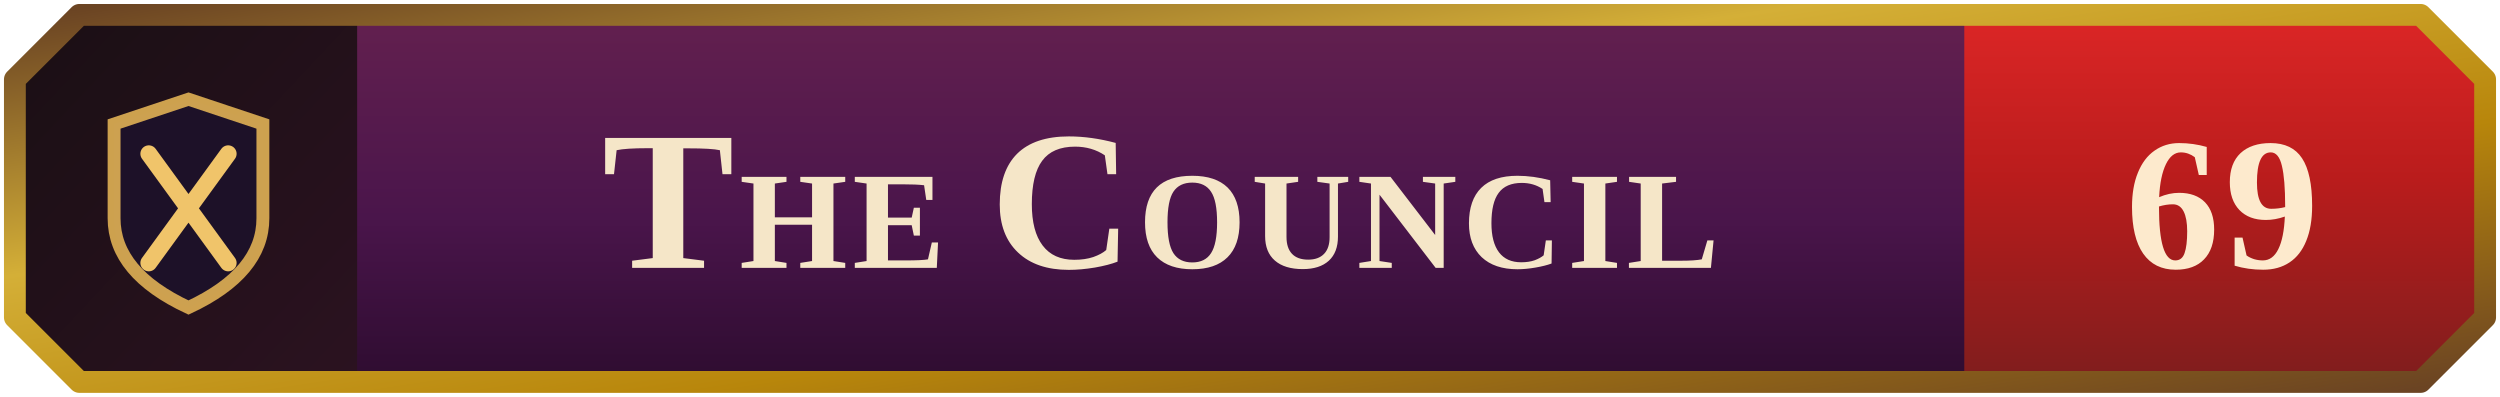
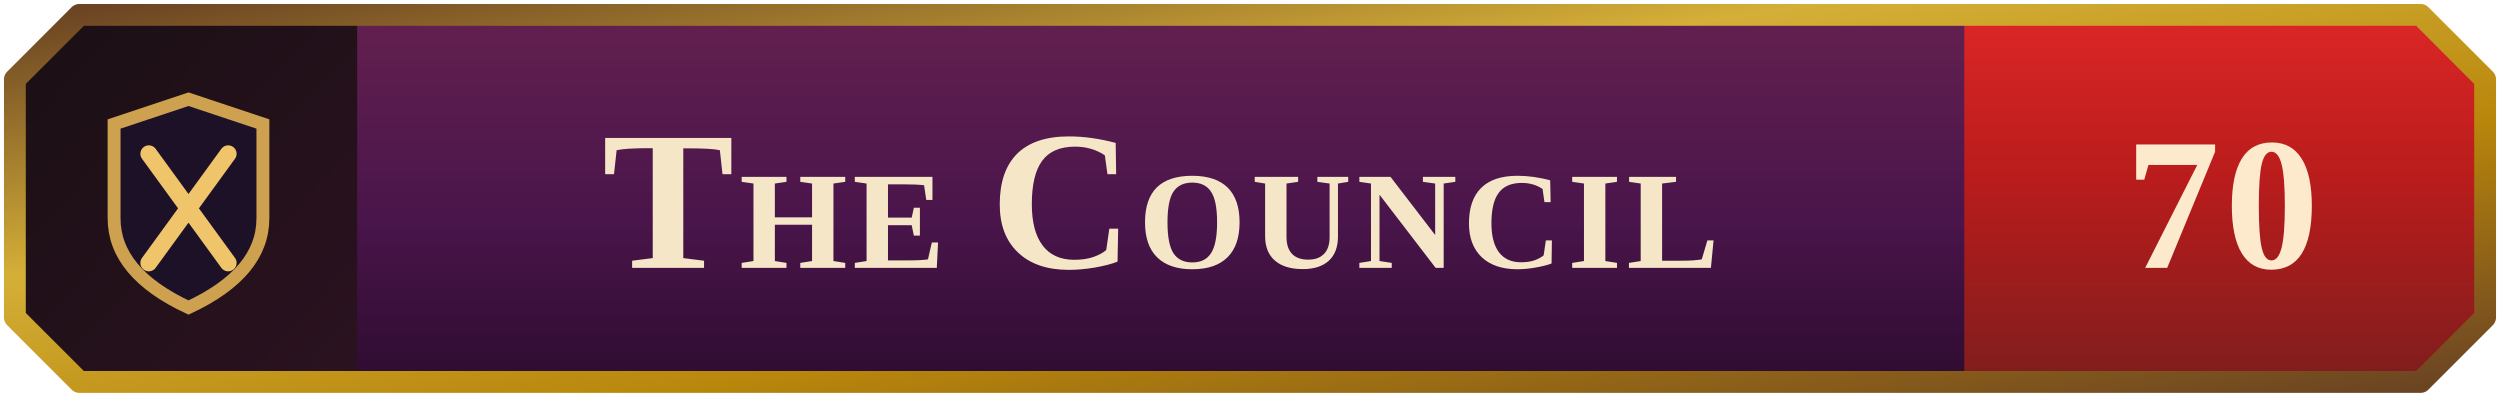
- <svg xmlns="http://www.w3.org/2000/svg" width="126" height="20" viewBox="0 0 252 40" role="img" aria-label="The Council: 69">
+ <svg xmlns="http://www.w3.org/2000/svg" width="126" height="20" viewBox="0 0 252 40" role="img" aria-label="The Council: 70">
  <defs>
    <linearGradient id="mcPlum" x1="0" y1="0" x2="0" y2="1">
      <stop offset="0%" stop-color="#63204f" />
      <stop offset="55%" stop-color="#4a154b" />
      <stop offset="100%" stop-color="#2e0c30" />
    </linearGradient>
    <linearGradient id="mcCap" x1="0" y1="0" x2="1" y2="1">
      <stop offset="0%" stop-color="#1a0f14" />
      <stop offset="100%" stop-color="#2b1220" />
    </linearGradient>
    <linearGradient id="mcBronze" x1="0" y1="0" x2="1" y2="1">
      <stop offset="0%" stop-color="#6b4423" />
      <stop offset="35%" stop-color="#d4af37" />
      <stop offset="65%" stop-color="#b8860b" />
      <stop offset="100%" stop-color="#6b4423" />
    </linearGradient>
    <linearGradient id="mcCount" x1="0" y1="0" x2="0" y2="1">
      <stop offset="0%" stop-color="#dc2626" />
      <stop offset="45%" stop-color="#b91c1c" />
      <stop offset="100%" stop-color="#7f1d1d" />
    </linearGradient>
  </defs>
  <path d="M 8 1.5 L 244 1.5 L 250.5 8 L 250.5 32 L 244 38.5 L 8 38.5 L 1.5 32 L 1.5 8 Z" fill="url(#mcPlum)" />
  <path d="M 8 1.5 L 36 1.5 L 36 38.5 L 8 38.5 L 1.5 32 L 1.5 8 Z" fill="url(#mcCap)" />
  <path d="M 198 1.5 L 244 1.5 L 250.5 8 L 250.5 32 L 244 38.5 L 198 38.5 Z" fill="url(#mcCount)" />
  <path d="M 8 1.5 L 244 1.5 L 250.5 8 L 250.5 32 L 244 38.5 L 8 38.5 L 1.5 32 L 1.5 8 Z" fill="none" stroke="url(#mcBronze)" stroke-width="2.2" stroke-linejoin="round" />
  <line x1="36" y1="3" x2="36" y2="37" stroke="url(#mcBronze)" stroke-width="1.4" />
  <line x1="198" y1="3" x2="198" y2="37" stroke="url(#mcBronze)" stroke-width="1.4" />
  <path d="M 19 10 L 26.5 12.5 L 26.5 22 Q 26.5 27.5 19 31 Q 11.5 27.5 11.5 22 L 11.5 12.5 Z" fill="#1d1128" stroke="#e0b055" stroke-opacity="0.9" stroke-width="1.3" />
  <path d="M 15 15.5 L 23 26.5 M 23 15.5 L 15 26.5" stroke="#f0c46a" stroke-width="1.7" stroke-linecap="round" />
  <text x="117" y="27" text-anchor="middle" fill="#f5e6c8" font-family="Cinzel, Georgia, 'Times New Roman', serif" font-size="20" font-weight="700" letter-spacing="0.5" style="font-variant: small-caps">The Council</text>
-   <text x="224" y="27" text-anchor="middle" fill="#fdeacd" font-family="Cinzel, Georgia, 'Times New Roman', serif" font-size="19" font-weight="700" letter-spacing="0.5">69</text>
+   <text x="224" y="27" text-anchor="middle" fill="#fdeacd" font-family="Cinzel, Georgia, 'Times New Roman', serif" font-size="19" font-weight="700" letter-spacing="0.5">70</text>
</svg>
